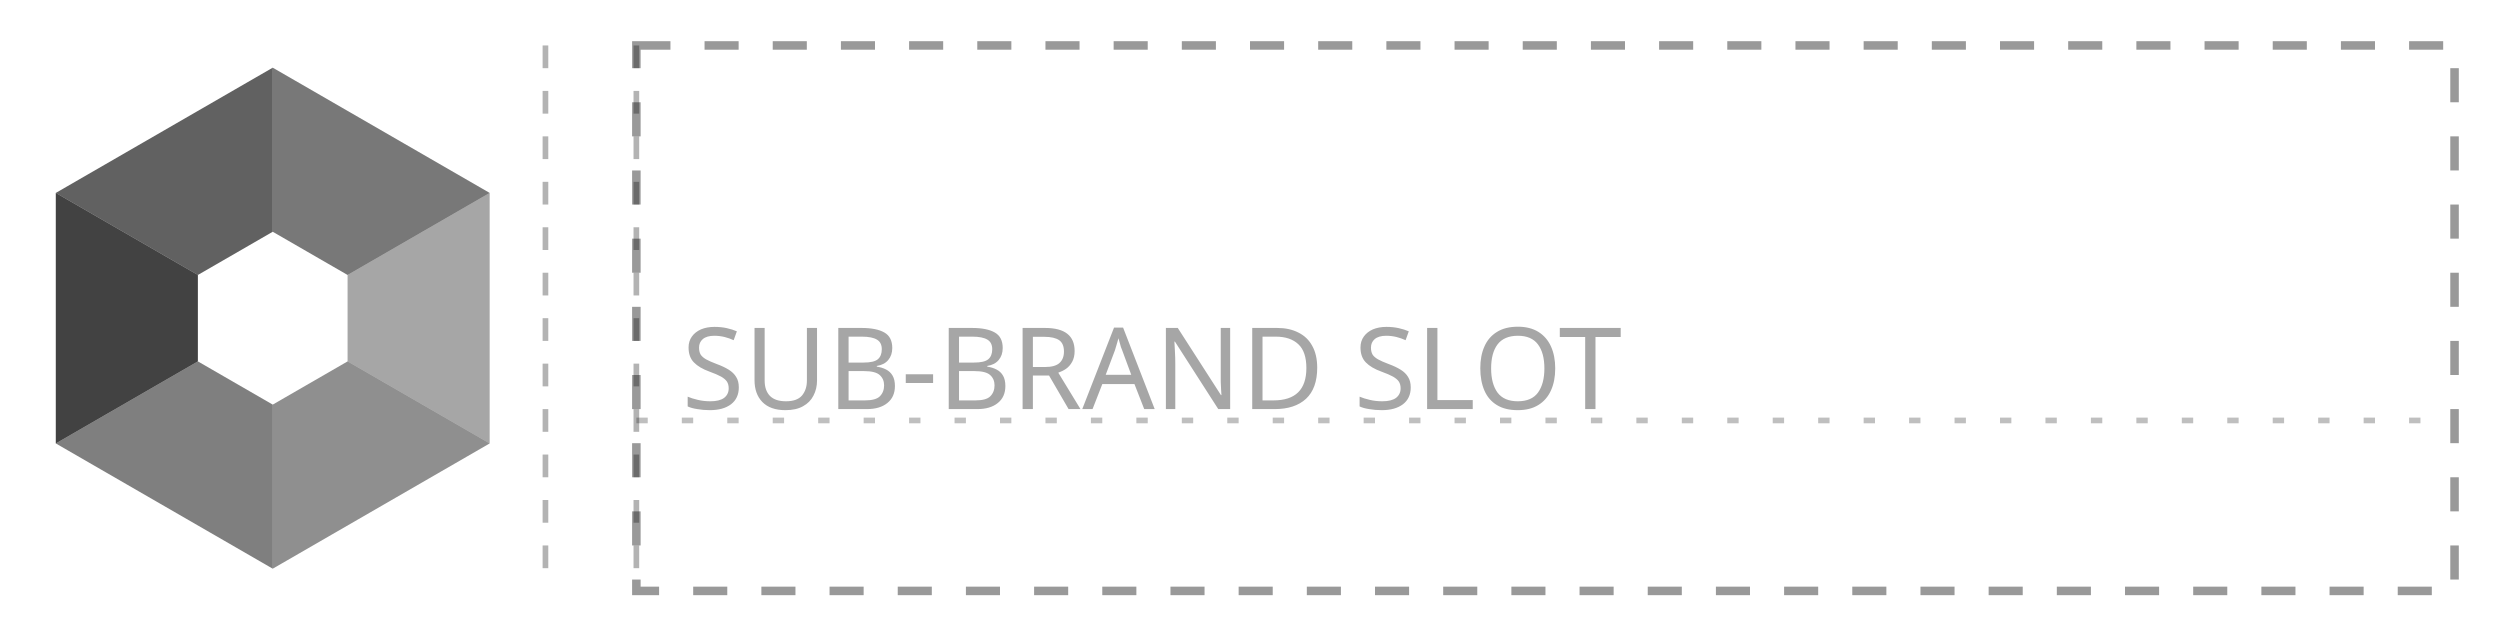
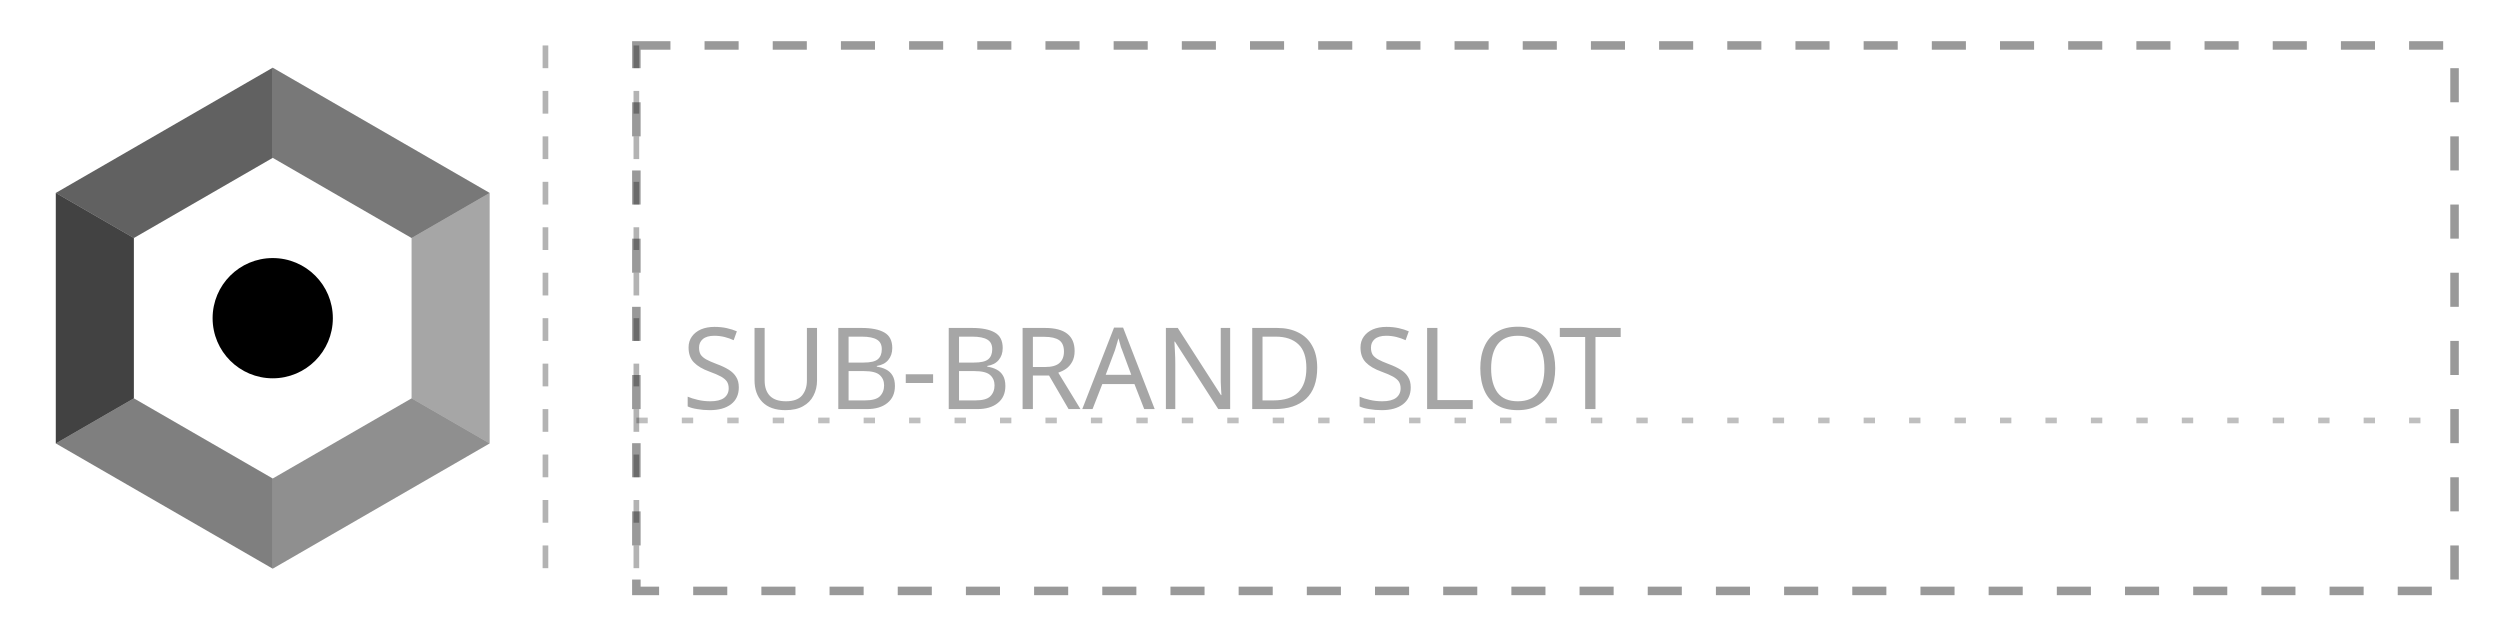
<svg xmlns="http://www.w3.org/2000/svg" viewBox="0 0 220 56" width="440" height="112">
  <svg x="0" y="4" width="48" height="48" viewBox="0 0 540 540">
    <g fill="currentColor">
-       <path d="M 270 22 L 484.77 146 L 344.1 227.22 L 270 184.44 Z" opacity="0.53" />
-       <path d="M 484.77 146 L 484.77 394 L 344.1 312.78 L 344.1 227.22 Z" opacity="0.35" />
-       <path d="M 484.77 394 L 270 518 L 270 355.56 L 344.1 312.78 Z" opacity="0.44" />
-       <path d="M 270 518 L 55.23 394 L 195.9 312.78 L 270 355.56 Z" opacity="0.50" />
-       <path d="M 55.23 394 L 55.23 146 L 195.9 227.22 L 195.9 312.78 Z" opacity="0.74" />
-       <path d="M 55.23 146 L 270 22 L 270 184.44 L 195.9 227.22 Z" opacity="0.62" />
+       <path d="M 270 22 L 484.77 146 L 407.46 190.64 L 270 111.28 Z" opacity="0.53" />
+       <path d="M 484.77 146 L 484.77 394 L 407.46 349.36 L 407.46 190.64 Z" opacity="0.35" />
+       <path d="M 484.77 394 L 270 518 L 270 428.72 L 407.46 349.36 Z" opacity="0.44" />
+       <path d="M 270 518 L 55.23 394 L 132.54 349.36 L 270 428.72 Z" opacity="0.50" />
+       <path d="M 55.23 394 L 55.23 146 L 132.54 190.64 L 132.54 349.36 Z" opacity="0.74" />
+       <path d="M 55.23 146 L 270 22 L 270 111.28 L 132.54 190.64 Z" opacity="0.62" />
+       <circle cx="270" cy="270" r="59.52" />
    </g>
  </svg>
  <line x1="48" y1="4" x2="48" y2="52" stroke="currentColor" stroke-width="0.5" stroke-dasharray="2,2" opacity="0.3" />
  <line x1="56" y1="4" x2="56" y2="52" stroke="currentColor" stroke-width="0.5" stroke-dasharray="2,2" opacity="0.3" />
  <rect x="56" y="4" width="160" height="48" fill="none" stroke="currentColor" stroke-width="0.75" stroke-dasharray="3,3" opacity="0.4" />
  <line x1="56" y1="37" x2="216" y2="37" stroke="currentColor" stroke-width="0.5" stroke-dasharray="1,3" opacity="0.25" />
  <text x="60" y="36" font-family="'Space Grotesk', system-ui, sans-serif" font-size="10" fill="currentColor" opacity="0.35">SUB-BRAND SLOT</text>
</svg>
